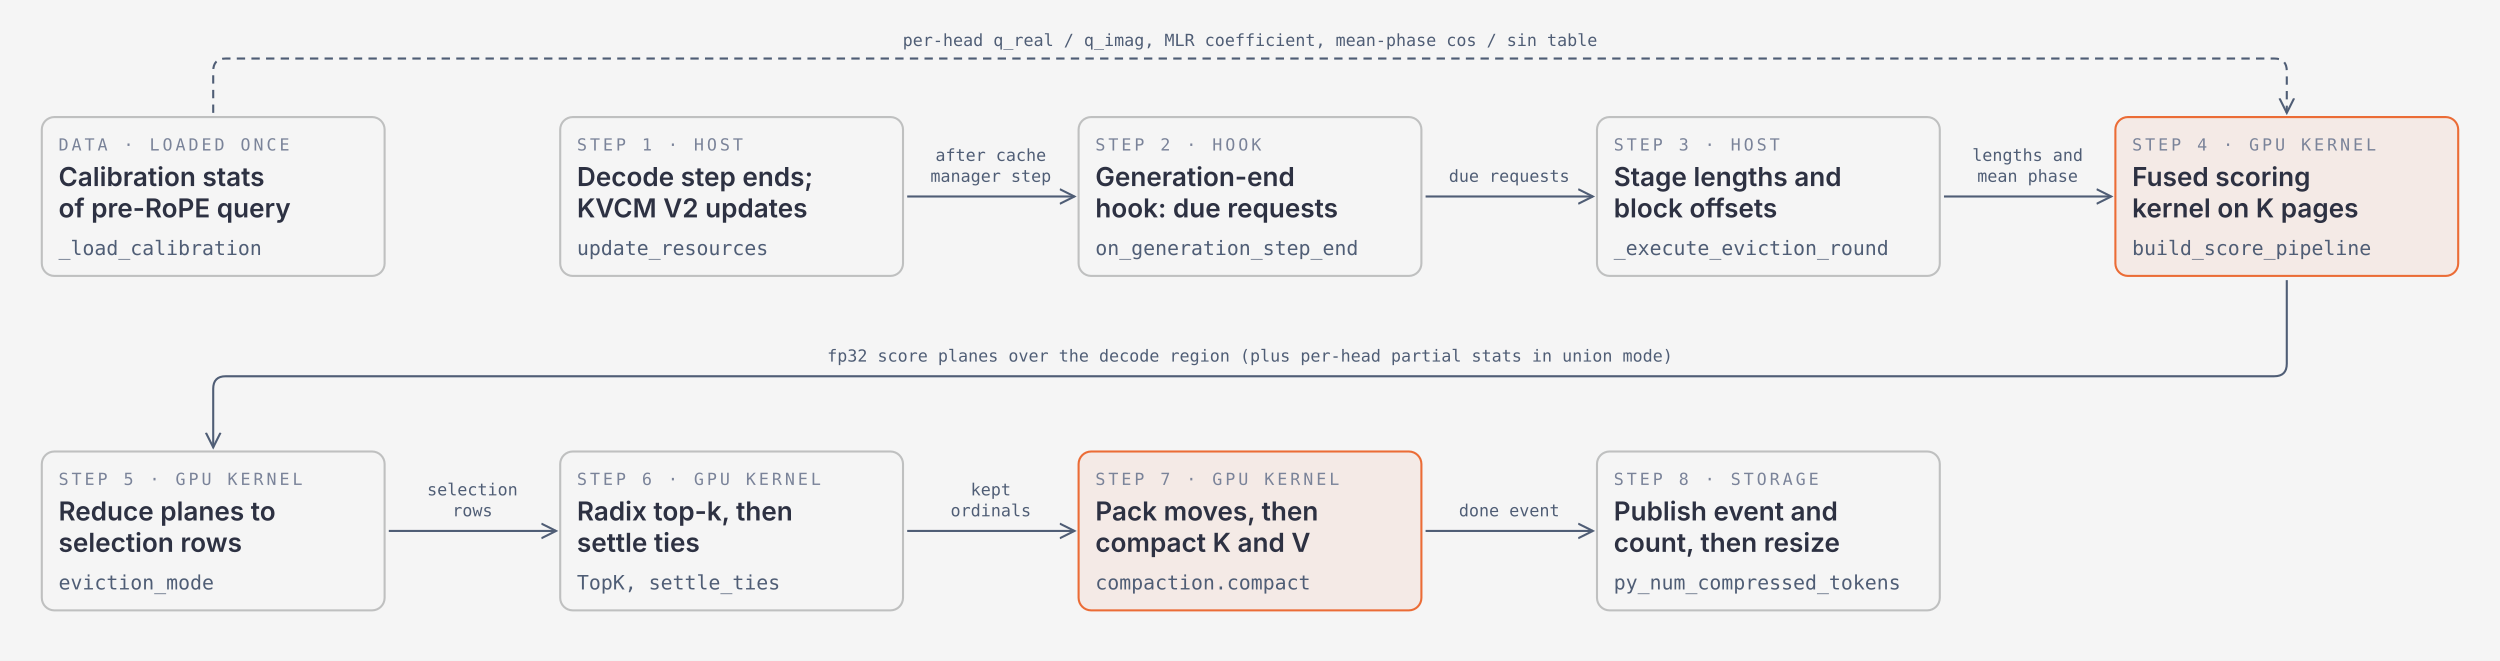
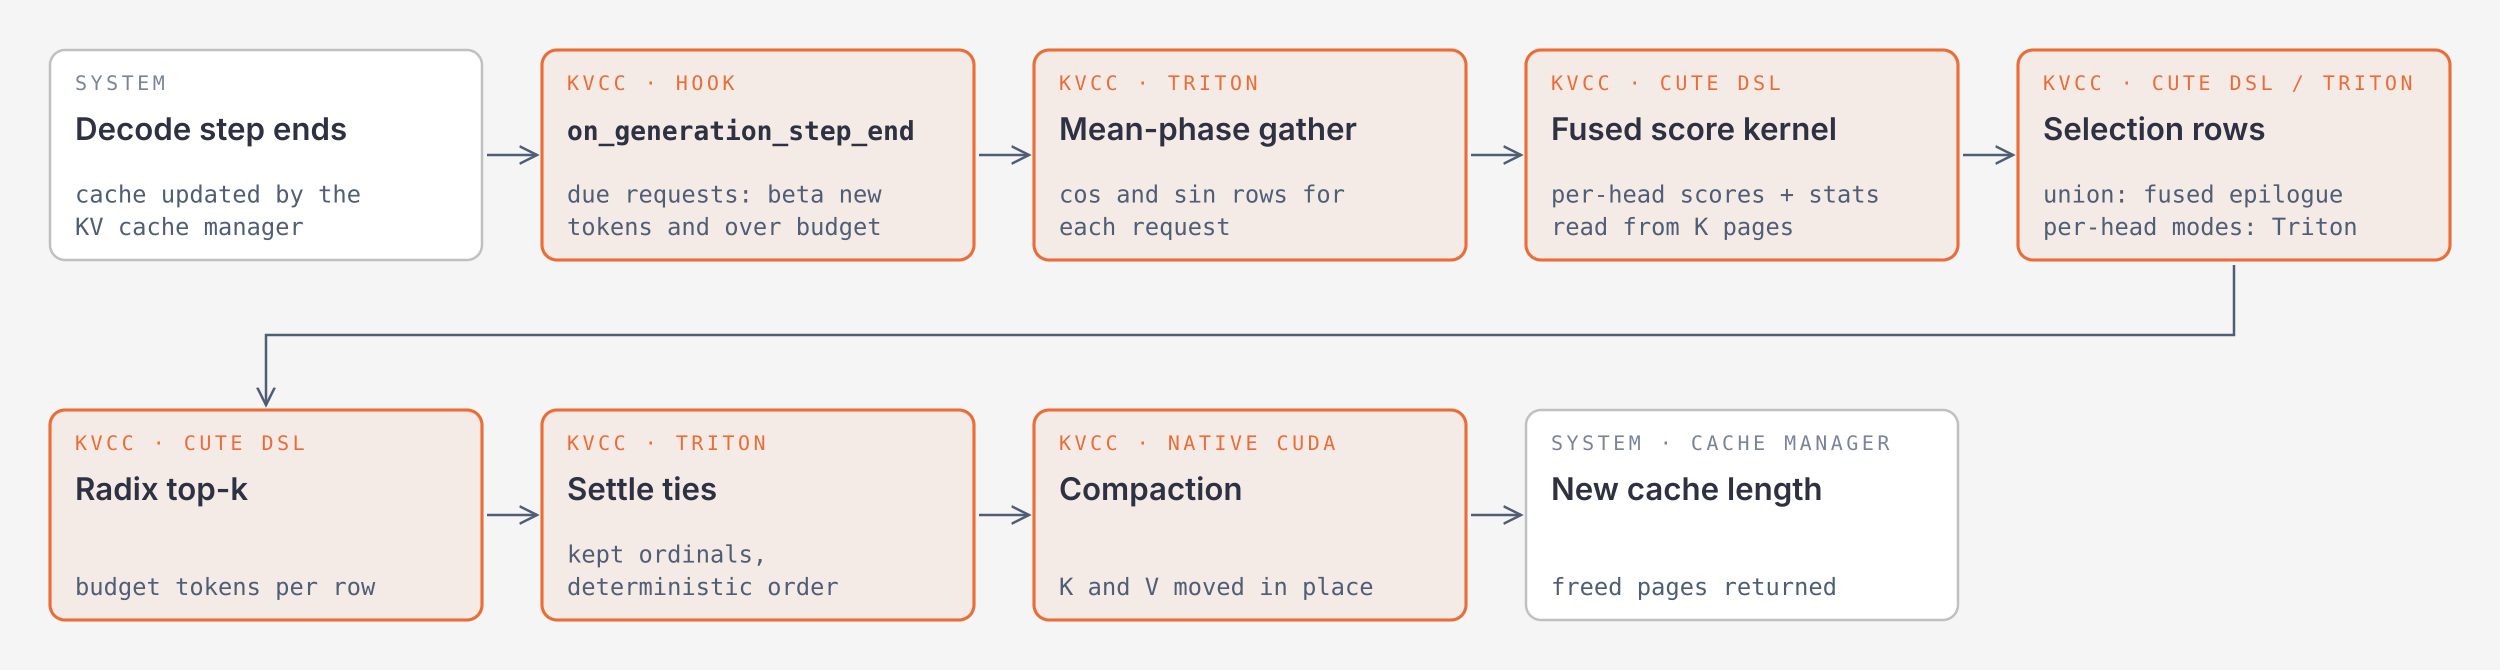
- <svg xmlns="http://www.w3.org/2000/svg" viewBox="0 0 1196 316" width="1196" height="316">
+ <svg xmlns="http://www.w3.org/2000/svg" viewBox="0 0 1000 268" width="1000" height="268">
  <defs>
    <marker id="ah" markerWidth="8" markerHeight="8" refX="7" refY="4" orient="auto" markerUnits="userSpaceOnUse">
      <path d="M0,0.5 L7,4 L0,7.5" fill="none" stroke="#4f5d75" stroke-width="1" />
    </marker>
  </defs>
-   <rect x="0" y="0" width="1196" height="316" fill="#f5f5f5" />
-   <path d="M102,54 L102,34 Q102,28 108,28 L1088,28 Q1094,28 1094,34 L1094,54" fill="none" stroke="#4f5d75" stroke-width="1" stroke-dasharray="4,3" marker-end="url(#ah)" />
-   <text x="598" y="22" font-family="'Geist Mono','SFMono-Regular',Menlo,Consolas,monospace" font-size="8" font-weight="400" fill="#4f5d75" text-anchor="middle">per-head q_real / q_imag, MLR coefficient, mean-phase cos / sin table</text>
-   <path d="M434,94 L514,94" fill="none" stroke="#4f5d75" stroke-width="1" marker-end="url(#ah)" />
-   <text x="474" y="77" font-family="'Geist Mono','SFMono-Regular',Menlo,Consolas,monospace" font-size="8" font-weight="400" fill="#4f5d75" text-anchor="middle">after cache</text>
-   <text x="474" y="87" font-family="'Geist Mono','SFMono-Regular',Menlo,Consolas,monospace" font-size="8" font-weight="400" fill="#4f5d75" text-anchor="middle">manager step</text>
-   <path d="M682,94 L762,94" fill="none" stroke="#4f5d75" stroke-width="1" marker-end="url(#ah)" />
-   <text x="722" y="87" font-family="'Geist Mono','SFMono-Regular',Menlo,Consolas,monospace" font-size="8" font-weight="400" fill="#4f5d75" text-anchor="middle">due requests</text>
-   <path d="M930,94 L1010,94" fill="none" stroke="#4f5d75" stroke-width="1" marker-end="url(#ah)" />
-   <text x="970" y="77" font-family="'Geist Mono','SFMono-Regular',Menlo,Consolas,monospace" font-size="8" font-weight="400" fill="#4f5d75" text-anchor="middle">lengths and</text>
-   <text x="970" y="87" font-family="'Geist Mono','SFMono-Regular',Menlo,Consolas,monospace" font-size="8" font-weight="400" fill="#4f5d75" text-anchor="middle">mean phase</text>
-   <path d="M1094,134 L1094,174 Q1094,180 1088,180 L108,180 Q102,180 102,186 L102,214" fill="none" stroke="#4f5d75" stroke-width="1" marker-end="url(#ah)" />
-   <text x="598" y="173" font-family="'Geist Mono','SFMono-Regular',Menlo,Consolas,monospace" font-size="8" font-weight="400" fill="#4f5d75" text-anchor="middle">fp32 score planes over the decode region (plus per-head partial stats in union mode)</text>
-   <path d="M186,254 L266,254" fill="none" stroke="#4f5d75" stroke-width="1" marker-end="url(#ah)" />
-   <text x="226" y="237" font-family="'Geist Mono','SFMono-Regular',Menlo,Consolas,monospace" font-size="8" font-weight="400" fill="#4f5d75" text-anchor="middle">selection</text>
-   <text x="226" y="247" font-family="'Geist Mono','SFMono-Regular',Menlo,Consolas,monospace" font-size="8" font-weight="400" fill="#4f5d75" text-anchor="middle">rows</text>
-   <path d="M434,254 L514,254" fill="none" stroke="#4f5d75" stroke-width="1" marker-end="url(#ah)" />
-   <text x="474" y="237" font-family="'Geist Mono','SFMono-Regular',Menlo,Consolas,monospace" font-size="8" font-weight="400" fill="#4f5d75" text-anchor="middle">kept</text>
-   <text x="474" y="247" font-family="'Geist Mono','SFMono-Regular',Menlo,Consolas,monospace" font-size="8" font-weight="400" fill="#4f5d75" text-anchor="middle">ordinals</text>
-   <path d="M682,254 L762,254" fill="none" stroke="#4f5d75" stroke-width="1" marker-end="url(#ah)" />
-   <text x="722" y="247" font-family="'Geist Mono','SFMono-Regular',Menlo,Consolas,monospace" font-size="8" font-weight="400" fill="#4f5d75" text-anchor="middle">done event</text>
-   <rect x="20" y="56" width="164" height="76" rx="6" fill="#f5f5f5" stroke="#bfc0c0" stroke-width="1" />
-   <text x="28" y="72" font-family="'Geist Mono','SFMono-Regular',Menlo,Consolas,monospace" font-size="8" font-weight="500" fill="#7a8399" text-anchor="start" letter-spacing="1.4">DATA · LOADED ONCE</text>
-   <text x="28" y="89" font-family="'Geist','Inter',system-ui,-apple-system,'Segoe UI',sans-serif" font-size="12.5" font-weight="600" fill="#2d3142" text-anchor="start">Calibration stats</text>
-   <text x="28" y="104" font-family="'Geist','Inter',system-ui,-apple-system,'Segoe UI',sans-serif" font-size="12.5" font-weight="600" fill="#2d3142" text-anchor="start">of pre-RoPE query</text>
-   <text x="28" y="122" font-family="'Geist Mono','SFMono-Regular',Menlo,Consolas,monospace" font-size="9.5" font-weight="400" fill="#4f5d75" text-anchor="start">_load_calibration</text>
-   <rect x="268" y="56" width="164" height="76" rx="6" fill="#f5f5f5" stroke="#bfc0c0" stroke-width="1" />
-   <text x="276" y="72" font-family="'Geist Mono','SFMono-Regular',Menlo,Consolas,monospace" font-size="8" font-weight="500" fill="#7a8399" text-anchor="start" letter-spacing="1.4">STEP 1 · HOST</text>
-   <text x="276" y="89" font-family="'Geist','Inter',system-ui,-apple-system,'Segoe UI',sans-serif" font-size="12.5" font-weight="600" fill="#2d3142" text-anchor="start">Decode step ends;</text>
-   <text x="276" y="104" font-family="'Geist','Inter',system-ui,-apple-system,'Segoe UI',sans-serif" font-size="12.5" font-weight="600" fill="#2d3142" text-anchor="start">KVCM V2 updates</text>
-   <text x="276" y="122" font-family="'Geist Mono','SFMono-Regular',Menlo,Consolas,monospace" font-size="9.5" font-weight="400" fill="#4f5d75" text-anchor="start">update_resources</text>
-   <rect x="516" y="56" width="164" height="76" rx="6" fill="#f5f5f5" stroke="#bfc0c0" stroke-width="1" />
-   <text x="524" y="72" font-family="'Geist Mono','SFMono-Regular',Menlo,Consolas,monospace" font-size="8" font-weight="500" fill="#7a8399" text-anchor="start" letter-spacing="1.4">STEP 2 · HOOK</text>
-   <text x="524" y="89" font-family="'Geist','Inter',system-ui,-apple-system,'Segoe UI',sans-serif" font-size="12.5" font-weight="600" fill="#2d3142" text-anchor="start">Generation-end</text>
-   <text x="524" y="104" font-family="'Geist','Inter',system-ui,-apple-system,'Segoe UI',sans-serif" font-size="12.5" font-weight="600" fill="#2d3142" text-anchor="start">hook: due requests</text>
-   <text x="524" y="122" font-family="'Geist Mono','SFMono-Regular',Menlo,Consolas,monospace" font-size="9.5" font-weight="400" fill="#4f5d75" text-anchor="start">on_generation_step_end</text>
-   <rect x="764" y="56" width="164" height="76" rx="6" fill="#f5f5f5" stroke="#bfc0c0" stroke-width="1" />
-   <text x="772" y="72" font-family="'Geist Mono','SFMono-Regular',Menlo,Consolas,monospace" font-size="8" font-weight="500" fill="#7a8399" text-anchor="start" letter-spacing="1.4">STEP 3 · HOST</text>
-   <text x="772" y="89" font-family="'Geist','Inter',system-ui,-apple-system,'Segoe UI',sans-serif" font-size="12.5" font-weight="600" fill="#2d3142" text-anchor="start">Stage lengths and</text>
-   <text x="772" y="104" font-family="'Geist','Inter',system-ui,-apple-system,'Segoe UI',sans-serif" font-size="12.5" font-weight="600" fill="#2d3142" text-anchor="start">block offsets</text>
-   <text x="772" y="122" font-family="'Geist Mono','SFMono-Regular',Menlo,Consolas,monospace" font-size="9.5" font-weight="400" fill="#4f5d75" text-anchor="start">_execute_eviction_round</text>
-   <rect x="1012" y="56" width="164" height="76" rx="6" fill="rgba(235,108,54,0.08)" stroke="#eb6c36" stroke-width="1" />
-   <text x="1020" y="72" font-family="'Geist Mono','SFMono-Regular',Menlo,Consolas,monospace" font-size="8" font-weight="500" fill="#7a8399" text-anchor="start" letter-spacing="1.4">STEP 4 · GPU KERNEL</text>
-   <text x="1020" y="89" font-family="'Geist','Inter',system-ui,-apple-system,'Segoe UI',sans-serif" font-size="12.5" font-weight="600" fill="#2d3142" text-anchor="start">Fused scoring</text>
-   <text x="1020" y="104" font-family="'Geist','Inter',system-ui,-apple-system,'Segoe UI',sans-serif" font-size="12.5" font-weight="600" fill="#2d3142" text-anchor="start">kernel on K pages</text>
-   <text x="1020" y="122" font-family="'Geist Mono','SFMono-Regular',Menlo,Consolas,monospace" font-size="9.5" font-weight="400" fill="#4f5d75" text-anchor="start">build_score_pipeline</text>
-   <rect x="20" y="216" width="164" height="76" rx="6" fill="#f5f5f5" stroke="#bfc0c0" stroke-width="1" />
-   <text x="28" y="232" font-family="'Geist Mono','SFMono-Regular',Menlo,Consolas,monospace" font-size="8" font-weight="500" fill="#7a8399" text-anchor="start" letter-spacing="1.4">STEP 5 · GPU KERNEL</text>
-   <text x="28" y="249" font-family="'Geist','Inter',system-ui,-apple-system,'Segoe UI',sans-serif" font-size="12.5" font-weight="600" fill="#2d3142" text-anchor="start">Reduce planes to</text>
-   <text x="28" y="264" font-family="'Geist','Inter',system-ui,-apple-system,'Segoe UI',sans-serif" font-size="12.5" font-weight="600" fill="#2d3142" text-anchor="start">selection rows</text>
-   <text x="28" y="282" font-family="'Geist Mono','SFMono-Regular',Menlo,Consolas,monospace" font-size="9.5" font-weight="400" fill="#4f5d75" text-anchor="start">eviction_mode</text>
-   <rect x="268" y="216" width="164" height="76" rx="6" fill="#f5f5f5" stroke="#bfc0c0" stroke-width="1" />
-   <text x="276" y="232" font-family="'Geist Mono','SFMono-Regular',Menlo,Consolas,monospace" font-size="8" font-weight="500" fill="#7a8399" text-anchor="start" letter-spacing="1.4">STEP 6 · GPU KERNEL</text>
-   <text x="276" y="249" font-family="'Geist','Inter',system-ui,-apple-system,'Segoe UI',sans-serif" font-size="12.5" font-weight="600" fill="#2d3142" text-anchor="start">Radix top-k, then</text>
-   <text x="276" y="264" font-family="'Geist','Inter',system-ui,-apple-system,'Segoe UI',sans-serif" font-size="12.5" font-weight="600" fill="#2d3142" text-anchor="start">settle ties</text>
-   <text x="276" y="282" font-family="'Geist Mono','SFMono-Regular',Menlo,Consolas,monospace" font-size="9.5" font-weight="400" fill="#4f5d75" text-anchor="start">TopK, settle_ties</text>
-   <rect x="516" y="216" width="164" height="76" rx="6" fill="rgba(235,108,54,0.08)" stroke="#eb6c36" stroke-width="1" />
-   <text x="524" y="232" font-family="'Geist Mono','SFMono-Regular',Menlo,Consolas,monospace" font-size="8" font-weight="500" fill="#7a8399" text-anchor="start" letter-spacing="1.4">STEP 7 · GPU KERNEL</text>
-   <text x="524" y="249" font-family="'Geist','Inter',system-ui,-apple-system,'Segoe UI',sans-serif" font-size="12.5" font-weight="600" fill="#2d3142" text-anchor="start">Pack moves, then</text>
-   <text x="524" y="264" font-family="'Geist','Inter',system-ui,-apple-system,'Segoe UI',sans-serif" font-size="12.5" font-weight="600" fill="#2d3142" text-anchor="start">compact K and V</text>
-   <text x="524" y="282" font-family="'Geist Mono','SFMono-Regular',Menlo,Consolas,monospace" font-size="9.5" font-weight="400" fill="#4f5d75" text-anchor="start">compaction.compact</text>
-   <rect x="764" y="216" width="164" height="76" rx="6" fill="#f5f5f5" stroke="#bfc0c0" stroke-width="1" />
-   <text x="772" y="232" font-family="'Geist Mono','SFMono-Regular',Menlo,Consolas,monospace" font-size="8" font-weight="500" fill="#7a8399" text-anchor="start" letter-spacing="1.4">STEP 8 · STORAGE</text>
-   <text x="772" y="249" font-family="'Geist','Inter',system-ui,-apple-system,'Segoe UI',sans-serif" font-size="12.5" font-weight="600" fill="#2d3142" text-anchor="start">Publish event and</text>
-   <text x="772" y="264" font-family="'Geist','Inter',system-ui,-apple-system,'Segoe UI',sans-serif" font-size="12.5" font-weight="600" fill="#2d3142" text-anchor="start">count, then resize</text>
-   <text x="772" y="282" font-family="'Geist Mono','SFMono-Regular',Menlo,Consolas,monospace" font-size="9.5" font-weight="400" fill="#4f5d75" text-anchor="start">py_num_compressed_tokens</text>
+   <rect width="1000" height="268" fill="#f5f5f5" />
+   <rect x="20.0" y="20" width="172.8" height="84" rx="6" fill="#ffffff" stroke="#bfc0c0" stroke-width="1" />
+   <text x="30.0" y="36.0" font-family="'Geist Mono','SFMono-Regular',Menlo,Consolas,monospace" font-size="8" font-weight="500" letter-spacing="1.4" fill="#7a8399" text-anchor="start">SYSTEM</text>
+   <text x="30.0" y="56.0" font-family="'Geist','Inter',system-ui,-apple-system,'Segoe UI',sans-serif" font-size="12.5" font-weight="600" fill="#2d3142" text-anchor="start">Decode step ends</text>
+   <text x="30.0" y="81.0" font-family="'Geist Mono','SFMono-Regular',Menlo,Consolas,monospace" font-size="9.5" font-weight="500" fill="#4f5d75" text-anchor="start">cache updated by the</text>
+   <text x="30.0" y="94.0" font-family="'Geist Mono','SFMono-Regular',Menlo,Consolas,monospace" font-size="9.5" font-weight="500" fill="#4f5d75" text-anchor="start">KV cache manager</text>
+   <path d="M194.8,62.0 L214.8,62.0" fill="none" stroke="#4f5d75" stroke-width="1" marker-end="url(#ah)" />
+   <rect x="216.8" y="20" width="172.8" height="84" rx="6" fill="rgba(235,108,54,0.08)" stroke="#eb6c36" stroke-width="1.25" />
+   <text x="226.8" y="36.0" font-family="'Geist Mono','SFMono-Regular',Menlo,Consolas,monospace" font-size="8" font-weight="500" letter-spacing="1.4" fill="#eb6c36" text-anchor="start">KVCC · HOOK</text>
+   <text x="226.8" y="56.0" font-family="'Geist Mono','SFMono-Regular',Menlo,Consolas,monospace" font-size="10.5" font-weight="600" fill="#2d3142" text-anchor="start">on_generation_step_end</text>
+   <text x="226.8" y="81.0" font-family="'Geist Mono','SFMono-Regular',Menlo,Consolas,monospace" font-size="9.5" font-weight="500" fill="#4f5d75" text-anchor="start">due requests: beta new</text>
+   <text x="226.8" y="94.0" font-family="'Geist Mono','SFMono-Regular',Menlo,Consolas,monospace" font-size="9.5" font-weight="500" fill="#4f5d75" text-anchor="start">tokens and over budget</text>
+   <path d="M391.6,62.0 L411.6,62.0" fill="none" stroke="#4f5d75" stroke-width="1" marker-end="url(#ah)" />
+   <rect x="413.6" y="20" width="172.8" height="84" rx="6" fill="rgba(235,108,54,0.08)" stroke="#eb6c36" stroke-width="1.25" />
+   <text x="423.6" y="36.0" font-family="'Geist Mono','SFMono-Regular',Menlo,Consolas,monospace" font-size="8" font-weight="500" letter-spacing="1.4" fill="#eb6c36" text-anchor="start">KVCC · TRITON</text>
+   <text x="423.6" y="56.0" font-family="'Geist','Inter',system-ui,-apple-system,'Segoe UI',sans-serif" font-size="12.5" font-weight="600" fill="#2d3142" text-anchor="start">Mean-phase gather</text>
+   <text x="423.6" y="81.0" font-family="'Geist Mono','SFMono-Regular',Menlo,Consolas,monospace" font-size="9.5" font-weight="500" fill="#4f5d75" text-anchor="start">cos and sin rows for</text>
+   <text x="423.6" y="94.0" font-family="'Geist Mono','SFMono-Regular',Menlo,Consolas,monospace" font-size="9.5" font-weight="500" fill="#4f5d75" text-anchor="start">each request</text>
+   <path d="M588.4,62.0 L608.4,62.0" fill="none" stroke="#4f5d75" stroke-width="1" marker-end="url(#ah)" />
+   <rect x="610.4" y="20" width="172.8" height="84" rx="6" fill="rgba(235,108,54,0.08)" stroke="#eb6c36" stroke-width="1.25" />
+   <text x="620.4" y="36.0" font-family="'Geist Mono','SFMono-Regular',Menlo,Consolas,monospace" font-size="8" font-weight="500" letter-spacing="1.4" fill="#eb6c36" text-anchor="start">KVCC · CUTE DSL</text>
+   <text x="620.4" y="56.0" font-family="'Geist','Inter',system-ui,-apple-system,'Segoe UI',sans-serif" font-size="12.5" font-weight="600" fill="#2d3142" text-anchor="start">Fused score kernel</text>
+   <text x="620.4" y="81.0" font-family="'Geist Mono','SFMono-Regular',Menlo,Consolas,monospace" font-size="9.5" font-weight="500" fill="#4f5d75" text-anchor="start">per-head scores + stats</text>
+   <text x="620.4" y="94.0" font-family="'Geist Mono','SFMono-Regular',Menlo,Consolas,monospace" font-size="9.5" font-weight="500" fill="#4f5d75" text-anchor="start">read from K pages</text>
+   <path d="M785.2,62.0 L805.2,62.0" fill="none" stroke="#4f5d75" stroke-width="1" marker-end="url(#ah)" />
+   <rect x="807.2" y="20" width="172.8" height="84" rx="6" fill="rgba(235,108,54,0.08)" stroke="#eb6c36" stroke-width="1.25" />
+   <text x="817.2" y="36.0" font-family="'Geist Mono','SFMono-Regular',Menlo,Consolas,monospace" font-size="8" font-weight="500" letter-spacing="1.4" fill="#eb6c36" text-anchor="start">KVCC · CUTE DSL / TRITON</text>
+   <text x="817.2" y="56.0" font-family="'Geist','Inter',system-ui,-apple-system,'Segoe UI',sans-serif" font-size="12.5" font-weight="600" fill="#2d3142" text-anchor="start">Selection rows</text>
+   <text x="817.2" y="81.0" font-family="'Geist Mono','SFMono-Regular',Menlo,Consolas,monospace" font-size="9.5" font-weight="500" fill="#4f5d75" text-anchor="start">union: fused epilogue</text>
+   <text x="817.2" y="94.0" font-family="'Geist Mono','SFMono-Regular',Menlo,Consolas,monospace" font-size="9.5" font-weight="500" fill="#4f5d75" text-anchor="start">per-head modes: Triton</text>
+   <rect x="20.0" y="164" width="172.8" height="84" rx="6" fill="rgba(235,108,54,0.08)" stroke="#eb6c36" stroke-width="1.25" />
+   <text x="30.0" y="180.0" font-family="'Geist Mono','SFMono-Regular',Menlo,Consolas,monospace" font-size="8" font-weight="500" letter-spacing="1.4" fill="#eb6c36" text-anchor="start">KVCC · CUTE DSL</text>
+   <text x="30.0" y="200.0" font-family="'Geist','Inter',system-ui,-apple-system,'Segoe UI',sans-serif" font-size="12.5" font-weight="600" fill="#2d3142" text-anchor="start">Radix top-k</text>
+   <text x="30.0" y="238.0" font-family="'Geist Mono','SFMono-Regular',Menlo,Consolas,monospace" font-size="9.5" font-weight="500" fill="#4f5d75" text-anchor="start">budget tokens per row</text>
+   <path d="M194.8,206.0 L214.8,206.0" fill="none" stroke="#4f5d75" stroke-width="1" marker-end="url(#ah)" />
+   <rect x="216.8" y="164" width="172.8" height="84" rx="6" fill="rgba(235,108,54,0.08)" stroke="#eb6c36" stroke-width="1.25" />
+   <text x="226.8" y="180.0" font-family="'Geist Mono','SFMono-Regular',Menlo,Consolas,monospace" font-size="8" font-weight="500" letter-spacing="1.4" fill="#eb6c36" text-anchor="start">KVCC · TRITON</text>
+   <text x="226.8" y="200.0" font-family="'Geist','Inter',system-ui,-apple-system,'Segoe UI',sans-serif" font-size="12.5" font-weight="600" fill="#2d3142" text-anchor="start">Settle ties</text>
+   <text x="226.8" y="225.0" font-family="'Geist Mono','SFMono-Regular',Menlo,Consolas,monospace" font-size="9.5" font-weight="500" fill="#4f5d75" text-anchor="start">kept ordinals,</text>
+   <text x="226.8" y="238.0" font-family="'Geist Mono','SFMono-Regular',Menlo,Consolas,monospace" font-size="9.5" font-weight="500" fill="#4f5d75" text-anchor="start">deterministic order</text>
+   <path d="M391.6,206.0 L411.6,206.0" fill="none" stroke="#4f5d75" stroke-width="1" marker-end="url(#ah)" />
+   <rect x="413.6" y="164" width="172.8" height="84" rx="6" fill="rgba(235,108,54,0.08)" stroke="#eb6c36" stroke-width="1.25" />
+   <text x="423.6" y="180.0" font-family="'Geist Mono','SFMono-Regular',Menlo,Consolas,monospace" font-size="8" font-weight="500" letter-spacing="1.4" fill="#eb6c36" text-anchor="start">KVCC · NATIVE CUDA</text>
+   <text x="423.6" y="200.0" font-family="'Geist','Inter',system-ui,-apple-system,'Segoe UI',sans-serif" font-size="12.5" font-weight="600" fill="#2d3142" text-anchor="start">Compaction</text>
+   <text x="423.6" y="238.0" font-family="'Geist Mono','SFMono-Regular',Menlo,Consolas,monospace" font-size="9.5" font-weight="500" fill="#4f5d75" text-anchor="start">K and V moved in place</text>
+   <path d="M588.4,206.0 L608.4,206.0" fill="none" stroke="#4f5d75" stroke-width="1" marker-end="url(#ah)" />
+   <rect x="610.4" y="164" width="172.8" height="84" rx="6" fill="#ffffff" stroke="#bfc0c0" stroke-width="1" />
+   <text x="620.4" y="180.0" font-family="'Geist Mono','SFMono-Regular',Menlo,Consolas,monospace" font-size="8" font-weight="500" letter-spacing="1.4" fill="#7a8399" text-anchor="start">SYSTEM · CACHE MANAGER</text>
+   <text x="620.4" y="200.0" font-family="'Geist','Inter',system-ui,-apple-system,'Segoe UI',sans-serif" font-size="12.5" font-weight="600" fill="#2d3142" text-anchor="start">New cache length</text>
+   <text x="620.4" y="238.0" font-family="'Geist Mono','SFMono-Regular',Menlo,Consolas,monospace" font-size="9.5" font-weight="500" fill="#4f5d75" text-anchor="start">freed pages returned</text>
+   <path d="M893.6,106.0 L893.6,134.0 L106.4,134.0 L106.4,162.0" fill="none" stroke="#4f5d75" stroke-width="1" marker-end="url(#ah)" />
</svg>
